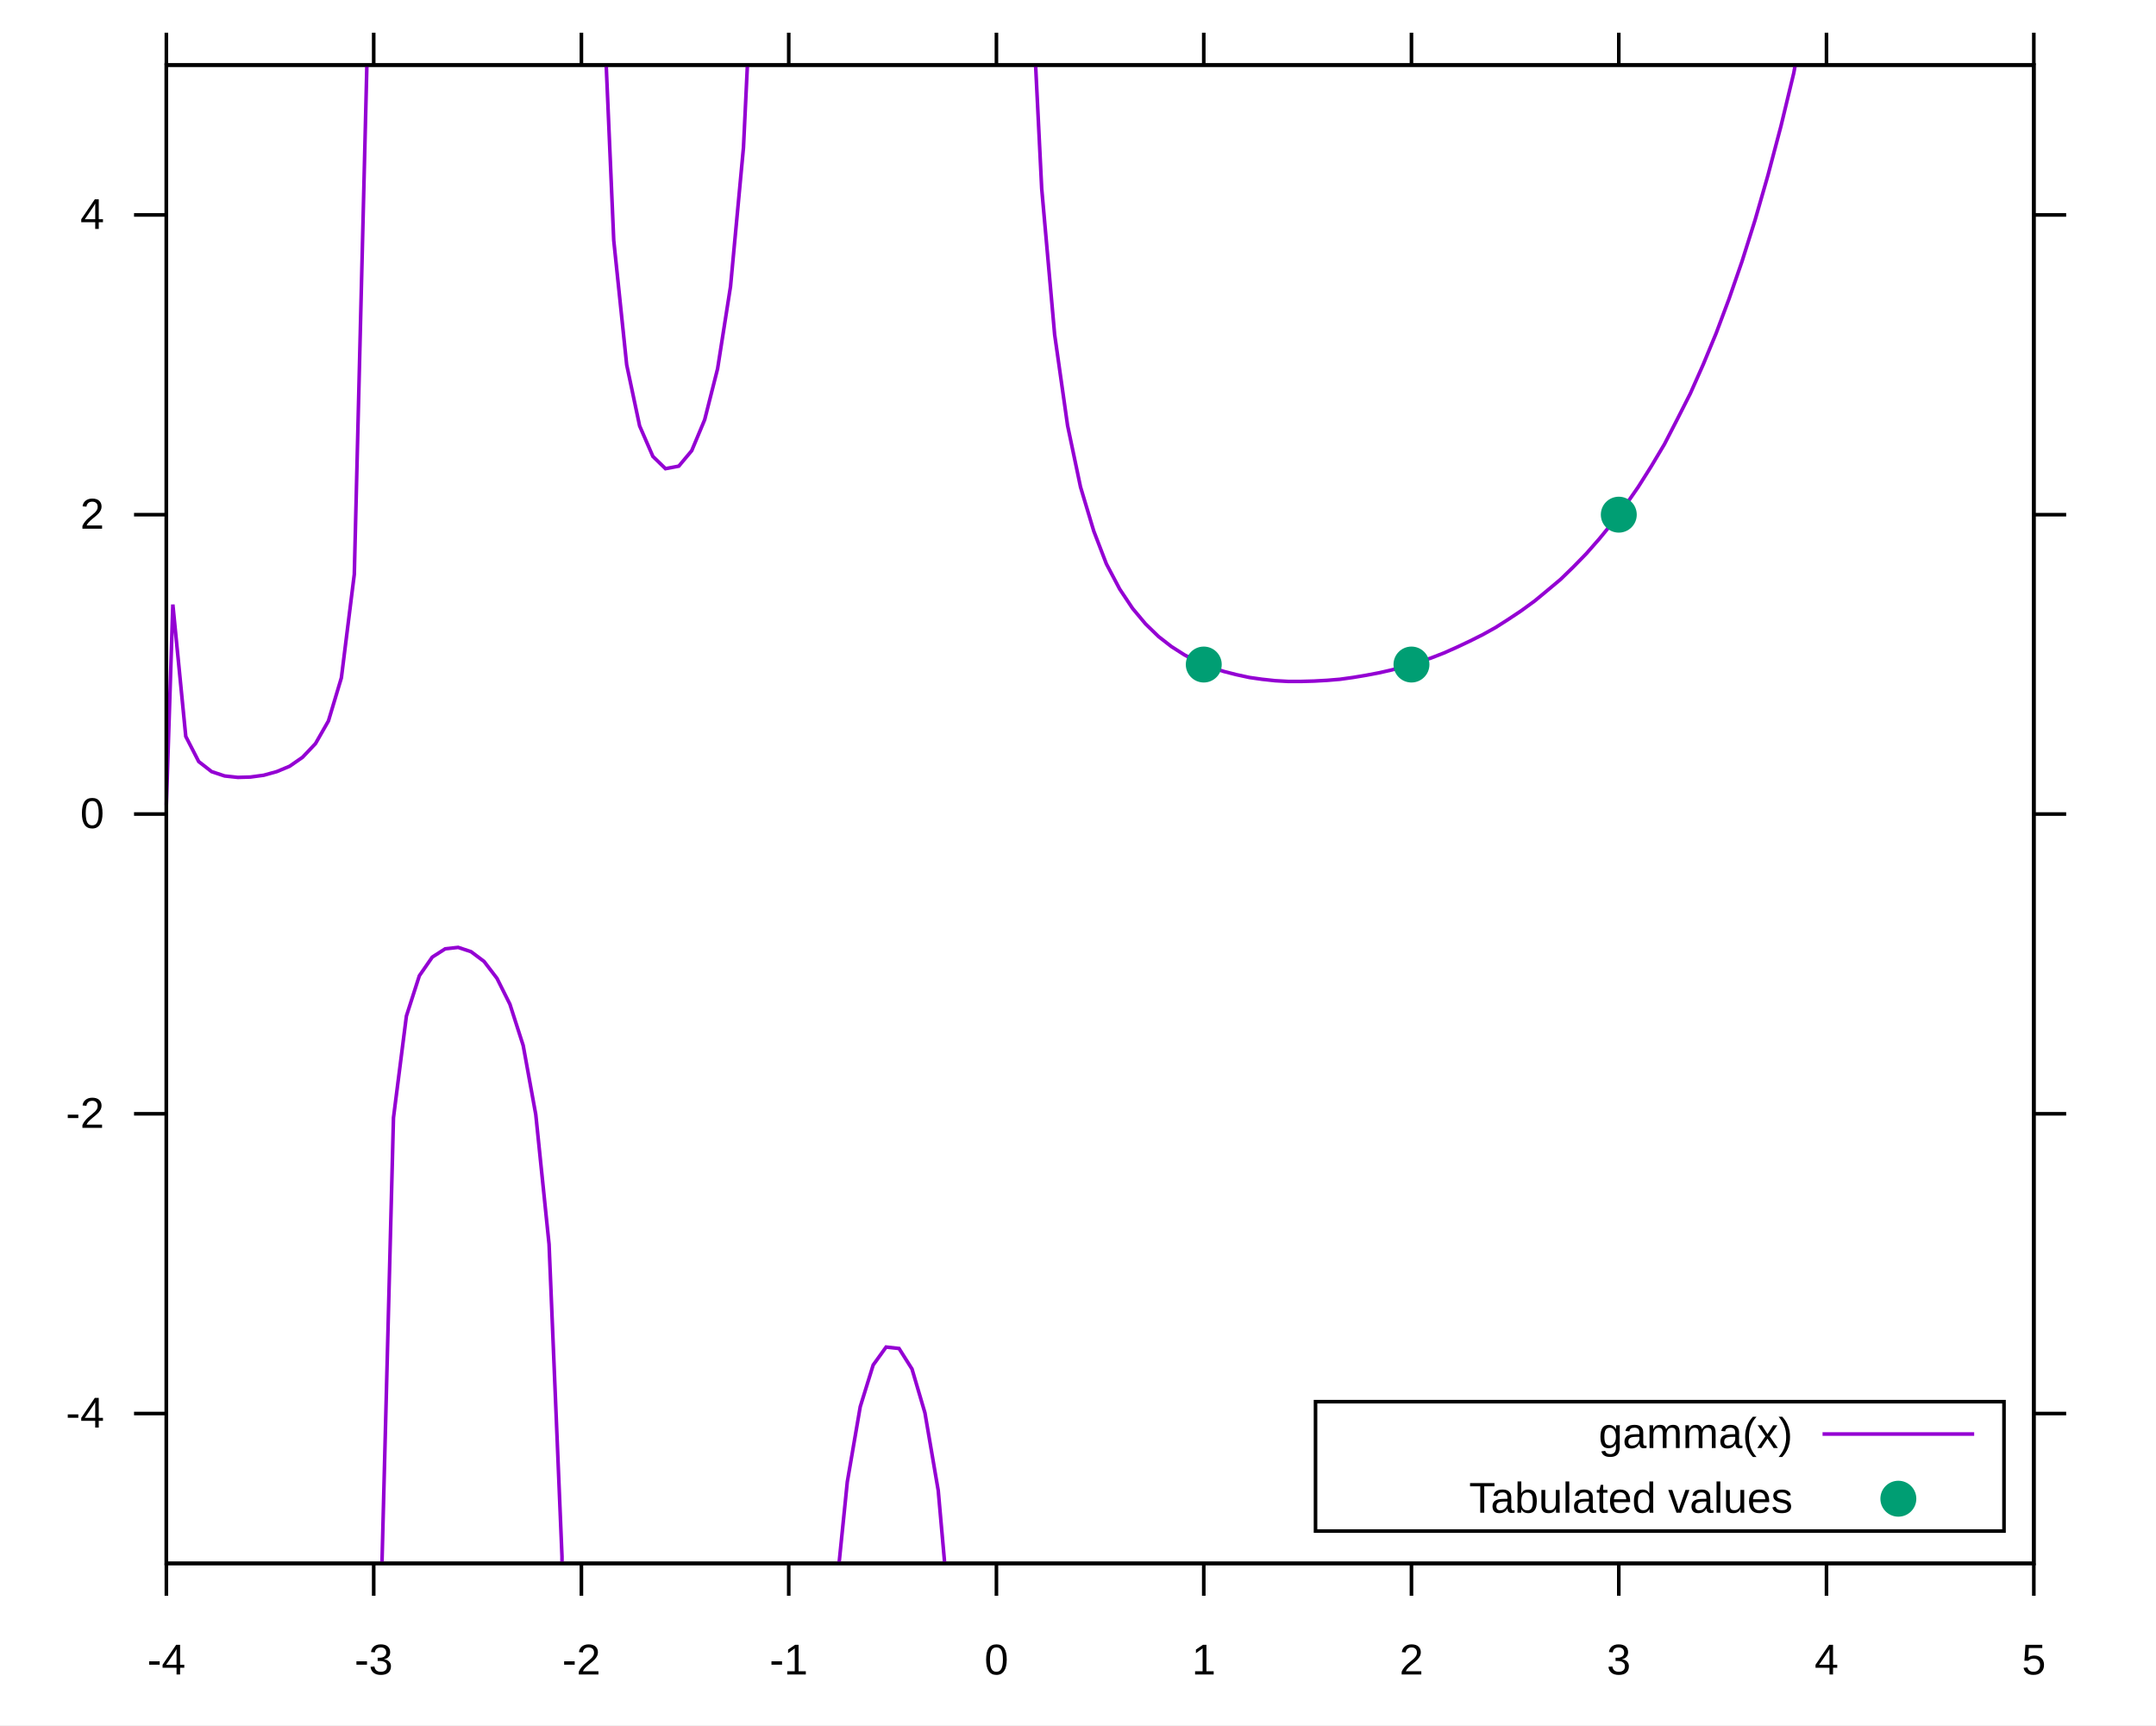
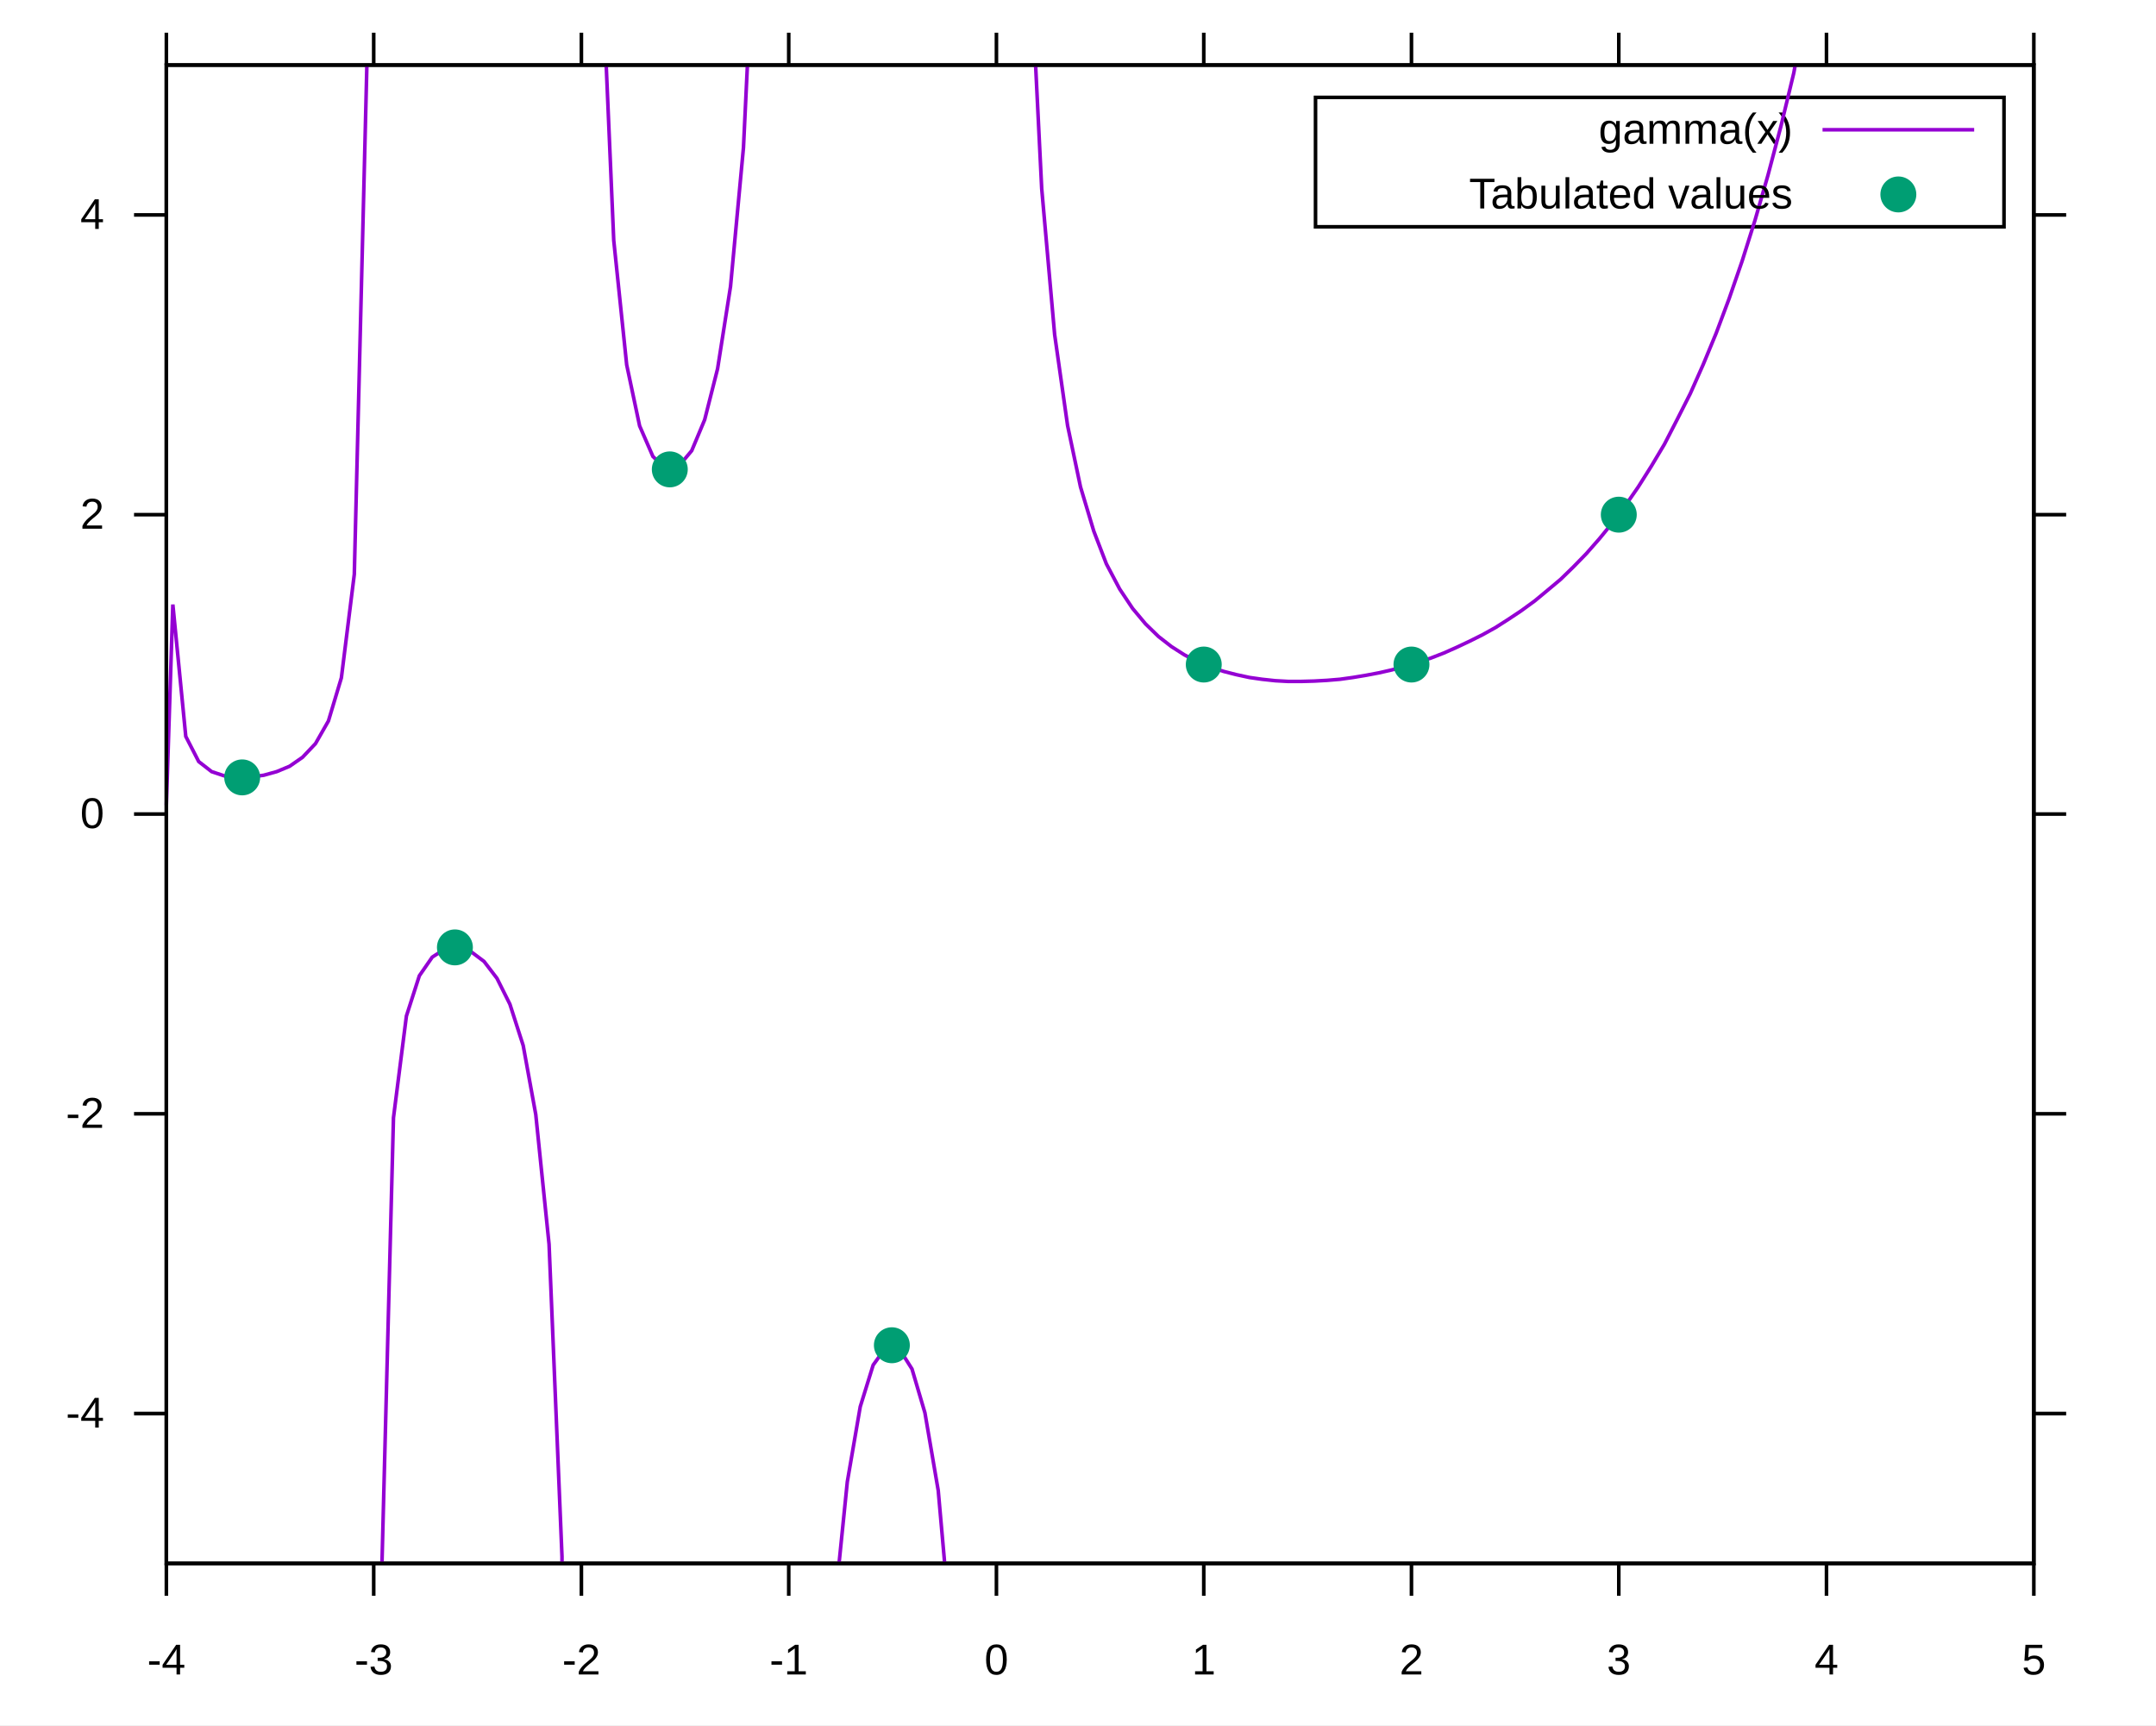
<svg xmlns="http://www.w3.org/2000/svg" xmlns:xlink="http://www.w3.org/1999/xlink" width="600" height="480" viewBox="0 0 600 480">
  <g id="gnuplot_canvas">
    <rect x="0" y="0" width="600" height="480" fill="#ffffff" />
    <defs>
      <circle id="gpDot" r="0.5" stroke-width="0.5" stroke="currentColor" />
      <path id="gpPt0" stroke-width="0.222" stroke="currentColor" d="M-1,0 h2 M0,-1 v2" />
      <path id="gpPt1" stroke-width="0.222" stroke="currentColor" d="M-1,-1 L1,1 M1,-1 L-1,1" />
      <path id="gpPt2" stroke-width="0.222" stroke="currentColor" d="M-1,0 L1,0 M0,-1 L0,1 M-1,-1 L1,1 M-1,1 L1,-1" />
      <rect id="gpPt3" stroke-width="0.222" stroke="currentColor" x="-1" y="-1" width="2" height="2" />
      <rect id="gpPt4" stroke-width="0.222" stroke="currentColor" fill="currentColor" x="-1" y="-1" width="2" height="2" />
      <circle id="gpPt5" stroke-width="0.222" stroke="currentColor" cx="0" cy="0" r="1" />
      <use xlink:href="#gpPt5" id="gpPt6" fill="currentColor" stroke="none" />
      <path id="gpPt7" stroke-width="0.222" stroke="currentColor" d="M0,-1.33 L-1.33,0.67 L1.33,0.67 z" />
      <use xlink:href="#gpPt7" id="gpPt8" fill="currentColor" stroke="none" />
      <use xlink:href="#gpPt7" id="gpPt9" stroke="currentColor" transform="rotate(180)" />
      <use xlink:href="#gpPt9" id="gpPt10" fill="currentColor" stroke="none" />
      <use xlink:href="#gpPt3" id="gpPt11" stroke="currentColor" transform="rotate(45)" />
      <use xlink:href="#gpPt11" id="gpPt12" fill="currentColor" stroke="none" />
      <path id="gpPt13" stroke-width="0.222" stroke="currentColor" d="M0,1.330 L1.265,0.411 L0.782,-1.067 L-0.782,-1.076 L-1.265,0.411 z" />
      <use xlink:href="#gpPt13" id="gpPt14" fill="currentColor" stroke="none" />
      <filter id="textbox" filterUnits="objectBoundingBox" x="0" y="0" height="1" width="1">
        <feFlood flood-color="#FFFFFF" flood-opacity="1" result="bgnd" />
        <feComposite in="SourceGraphic" in2="bgnd" operator="atop" />
      </filter>
      <filter id="greybox" filterUnits="objectBoundingBox" x="0" y="0" height="1" width="1">
        <feFlood flood-color="lightgrey" flood-opacity="1" result="grey" />
        <feComposite in="SourceGraphic" in2="grey" operator="atop" />
      </filter>
    </defs>
    <g fill="none" color="#FFFFFF" stroke="currentColor" stroke-width="1.00" stroke-linecap="butt" stroke-linejoin="miter">
</g>
    <g fill="none" color="black" stroke="currentColor" stroke-width="1.00" stroke-linecap="butt" stroke-linejoin="miter">
      <path stroke="black" d="M46.3,393.3 L37.3,393.3 M566.0,393.3 L575.0,393.3  " />
      <g transform="translate(29.0,397.2)" stroke="none" fill="black" font-family="Arial" font-size="12.00" text-anchor="end">
        <text>
          <tspan font-family="Arial">-4</tspan>
        </text>
      </g>
    </g>
    <g fill="none" color="black" stroke="currentColor" stroke-width="1.00" stroke-linecap="butt" stroke-linejoin="miter">
      <path stroke="black" d="M46.3,309.9 L37.3,309.9 M566.0,309.9 L575.0,309.9  " />
      <g transform="translate(29.0,313.8)" stroke="none" fill="black" font-family="Arial" font-size="12.00" text-anchor="end">
        <text>
          <tspan font-family="Arial">-2</tspan>
        </text>
      </g>
    </g>
    <g fill="none" color="black" stroke="currentColor" stroke-width="1.00" stroke-linecap="butt" stroke-linejoin="miter">
      <path stroke="black" d="M46.3,226.5 L37.3,226.5 M566.0,226.5 L575.0,226.5  " />
      <g transform="translate(29.0,230.4)" stroke="none" fill="black" font-family="Arial" font-size="12.00" text-anchor="end">
        <text>
          <tspan font-family="Arial"> 0</tspan>
        </text>
      </g>
    </g>
    <g fill="none" color="black" stroke="currentColor" stroke-width="1.00" stroke-linecap="butt" stroke-linejoin="miter">
      <path stroke="black" d="M46.3,143.2 L37.3,143.2 M566.0,143.2 L575.0,143.2  " />
      <g transform="translate(29.0,147.1)" stroke="none" fill="black" font-family="Arial" font-size="12.00" text-anchor="end">
        <text>
          <tspan font-family="Arial"> 2</tspan>
        </text>
      </g>
    </g>
    <g fill="none" color="black" stroke="currentColor" stroke-width="1.00" stroke-linecap="butt" stroke-linejoin="miter">
      <path stroke="black" d="M46.3,59.8 L37.3,59.8 M566.0,59.8 L575.0,59.8  " />
      <g transform="translate(29.0,63.7)" stroke="none" fill="black" font-family="Arial" font-size="12.00" text-anchor="end">
        <text>
          <tspan font-family="Arial"> 4</tspan>
        </text>
      </g>
    </g>
    <g fill="none" color="black" stroke="currentColor" stroke-width="1.00" stroke-linecap="butt" stroke-linejoin="miter">
      <path stroke="black" d="M46.3,435.0 L46.3,444.0 M46.3,18.1 L46.3,9.1  " />
      <g transform="translate(46.3,465.9)" stroke="none" fill="black" font-family="Arial" font-size="12.00" text-anchor="middle">
        <text>
          <tspan font-family="Arial">-4</tspan>
        </text>
      </g>
    </g>
    <g fill="none" color="black" stroke="currentColor" stroke-width="1.00" stroke-linecap="butt" stroke-linejoin="miter">
      <path stroke="black" d="M104.0,435.0 L104.0,444.0 M104.0,18.1 L104.0,9.1  " />
      <g transform="translate(104.0,465.9)" stroke="none" fill="black" font-family="Arial" font-size="12.00" text-anchor="middle">
        <text>
          <tspan font-family="Arial">-3</tspan>
        </text>
      </g>
    </g>
    <g fill="none" color="black" stroke="currentColor" stroke-width="1.00" stroke-linecap="butt" stroke-linejoin="miter">
      <path stroke="black" d="M161.8,435.0 L161.8,444.0 M161.8,18.1 L161.8,9.1  " />
      <g transform="translate(161.8,465.9)" stroke="none" fill="black" font-family="Arial" font-size="12.00" text-anchor="middle">
        <text>
          <tspan font-family="Arial">-2</tspan>
        </text>
      </g>
    </g>
    <g fill="none" color="black" stroke="currentColor" stroke-width="1.00" stroke-linecap="butt" stroke-linejoin="miter">
      <path stroke="black" d="M219.5,435.0 L219.5,444.0 M219.5,18.1 L219.5,9.1  " />
      <g transform="translate(219.5,465.9)" stroke="none" fill="black" font-family="Arial" font-size="12.00" text-anchor="middle">
        <text>
          <tspan font-family="Arial">-1</tspan>
        </text>
      </g>
    </g>
    <g fill="none" color="black" stroke="currentColor" stroke-width="1.00" stroke-linecap="butt" stroke-linejoin="miter">
      <path stroke="black" d="M277.3,435.0 L277.3,444.0 M277.3,18.1 L277.3,9.1  " />
      <g transform="translate(277.3,465.9)" stroke="none" fill="black" font-family="Arial" font-size="12.00" text-anchor="middle">
        <text>
          <tspan font-family="Arial"> 0</tspan>
        </text>
      </g>
    </g>
    <g fill="none" color="black" stroke="currentColor" stroke-width="1.00" stroke-linecap="butt" stroke-linejoin="miter">
      <path stroke="black" d="M335.0,435.0 L335.0,444.0 M335.0,18.1 L335.0,9.1  " />
      <g transform="translate(335.0,465.9)" stroke="none" fill="black" font-family="Arial" font-size="12.00" text-anchor="middle">
        <text>
          <tspan font-family="Arial"> 1</tspan>
        </text>
      </g>
    </g>
    <g fill="none" color="black" stroke="currentColor" stroke-width="1.00" stroke-linecap="butt" stroke-linejoin="miter">
      <path stroke="black" d="M392.8,435.0 L392.8,444.0 M392.8,18.1 L392.8,9.1  " />
      <g transform="translate(392.8,465.9)" stroke="none" fill="black" font-family="Arial" font-size="12.00" text-anchor="middle">
        <text>
          <tspan font-family="Arial"> 2</tspan>
        </text>
      </g>
    </g>
    <g fill="none" color="black" stroke="currentColor" stroke-width="1.00" stroke-linecap="butt" stroke-linejoin="miter">
      <path stroke="black" d="M450.5,435.0 L450.5,444.0 M450.5,18.1 L450.5,9.1  " />
      <g transform="translate(450.5,465.9)" stroke="none" fill="black" font-family="Arial" font-size="12.00" text-anchor="middle">
        <text>
          <tspan font-family="Arial"> 3</tspan>
        </text>
      </g>
    </g>
    <g fill="none" color="black" stroke="currentColor" stroke-width="1.00" stroke-linecap="butt" stroke-linejoin="miter">
      <path stroke="black" d="M508.3,435.0 L508.3,444.0 M508.3,18.1 L508.3,9.1  " />
      <g transform="translate(508.3,465.9)" stroke="none" fill="black" font-family="Arial" font-size="12.00" text-anchor="middle">
        <text>
          <tspan font-family="Arial"> 4</tspan>
        </text>
      </g>
    </g>
    <g fill="none" color="black" stroke="currentColor" stroke-width="1.00" stroke-linecap="butt" stroke-linejoin="miter">
      <path stroke="black" d="M566.0,435.0 L566.0,444.0 M566.0,18.1 L566.0,9.1  " />
      <g transform="translate(566.0,465.9)" stroke="none" fill="black" font-family="Arial" font-size="12.00" text-anchor="middle">
        <text>
          <tspan font-family="Arial"> 5</tspan>
        </text>
      </g>
    </g>
    <g fill="none" color="black" stroke="currentColor" stroke-width="1.00" stroke-linecap="butt" stroke-linejoin="miter">
</g>
    <g fill="none" color="black" stroke="currentColor" stroke-width="1.00" stroke-linecap="butt" stroke-linejoin="miter">
      <path stroke="black" d="M46.3,18.1 L46.3,435.0 L566.0,435.0 L566.0,18.1 L46.3,18.1 Z  " />
    </g>
    <g fill="none" color="black" stroke="currentColor" stroke-width="1.00" stroke-linecap="butt" stroke-linejoin="miter">
</g>
    <g fill="none" color="black" stroke="currentColor" stroke-width="1.00" stroke-linecap="butt" stroke-linejoin="miter">
-       <path stroke="black" d="M366.1,426.0 L366.1,390.0 L557.7,390.0 L557.7,426.0 L366.1,426.0 Z  " />
+       <path stroke="black" d="M366.1,63.1 L366.1,27.1 L557.7,27.1 L557.7,63.1 L366.1,63.1 Z  " />
    </g>
    <g id="gnuplot_plot_1">
      <g fill="none" color="black" stroke="currentColor" stroke-width="1.00" stroke-linecap="butt" stroke-linejoin="miter">
-         <g transform="translate(498.9,402.9)" stroke="none" fill="black" font-family="Arial" font-size="12.00" text-anchor="end">
+         <g transform="translate(498.9,40.0)" stroke="none" fill="black" font-family="Arial" font-size="12.00" text-anchor="end">
          <text>
            <tspan font-family="Arial">gamma(x)</tspan>
          </text>
        </g>
      </g>
      <g fill="none" color="black" stroke="currentColor" stroke-width="1.00" stroke-linecap="butt" stroke-linejoin="miter">
-         <path stroke="rgb(148,   0, 211)" d="M507.2,399.0 L549.4,399.0 M46.3,224.0 L48.1,168.2 L51.7,204.9 L55.3,211.9 L58.9,214.7 L62.5,215.9   L66.2,216.3 L69.7,216.2 L73.4,215.7 L77.0,214.7 L80.6,213.2 L84.2,210.7 L87.8,206.9 L91.4,200.6   L95.0,188.6 L98.6,159.8 L102.1,18.1 M106.3,435.0 L109.5,311.0 L113.1,282.7 L116.7,271.5 L120.3,266.3   L123.9,264.0 L127.5,263.6 L131.1,264.8 L134.7,267.5 L138.3,272.2 L141.9,279.4 L145.6,290.9 L149.1,310.1   L152.8,346.2 L156.4,433.1 L156.4,435.0 M168.7,18.1 L170.8,66.9 L174.4,101.5 L178.0,118.5 L181.7,127.0   L185.2,130.4 L188.9,129.7 L192.5,125.4 L196.1,116.8 L199.7,102.6 L203.3,79.7 L206.9,41.1 L208.0,18.1   M233.5,435.0 L235.8,412.3 L239.4,391.4 L243.0,379.8 L246.6,374.8 L250.2,375.2 L253.8,380.9 L257.4,393.1   L261.1,414.7 L262.9,435.0 M288.2,18.1 L289.9,52.5 L293.5,93.1 L297.1,118.4 L300.7,135.5 L304.4,147.8   L307.9,156.9 L311.6,163.9 L315.2,169.3 L318.8,173.6 L322.4,177.1 L326.0,179.9 L329.6,182.2 L333.2,184.1   L336.8,185.6 L340.5,186.8 L344.0,187.7 L347.7,188.5 L351.2,189.0 L354.9,189.4 L358.5,189.6 L362.1,189.6   L365.7,189.5 L369.3,189.3 L372.9,189.0 L376.5,188.5 L380.1,187.9 L383.8,187.2 L387.3,186.4 L391.0,185.4   L394.6,184.3 L398.2,183.1 L401.8,181.7 L405.4,180.1 L409.0,178.4 L412.6,176.6 L416.2,174.6 L419.8,172.3   L423.4,169.9 L427.1,167.2 L430.6,164.3 L434.3,161.2 L437.9,157.7 L441.5,154.0 L445.1,149.9 L448.7,145.5   L452.3,140.7 L455.9,135.5 L459.5,129.8 L463.2,123.6 L466.7,116.8 L470.4,109.5 L474.0,101.4 L477.6,92.7   L481.2,83.1 L484.8,72.7 L488.4,61.3 L492.0,48.8 L495.6,35.2 L499.2,20.3 L499.6,18.1  " />
+         <path stroke="rgb(148,   0, 211)" d="M507.2,36.1 L549.4,36.1 M46.3,224.0 L48.1,168.2 L51.7,204.9 L55.3,211.9 L58.9,214.7 L62.5,215.9   L66.2,216.3 L69.7,216.2 L73.4,215.7 L77.0,214.7 L80.6,213.2 L84.2,210.7 L87.8,206.9 L91.4,200.6   L95.0,188.6 L98.6,159.8 L102.1,18.1 M106.3,435.0 L109.5,311.0 L113.1,282.7 L116.7,271.5 L120.3,266.3   L123.9,264.0 L127.5,263.6 L131.1,264.8 L134.7,267.5 L138.3,272.2 L141.9,279.4 L145.6,290.9 L149.1,310.1   L152.8,346.2 L156.4,433.1 L156.4,435.0 M168.7,18.1 L170.8,66.9 L174.4,101.5 L178.0,118.5 L181.7,127.0   L185.2,130.4 L188.9,129.7 L192.5,125.4 L196.1,116.8 L199.7,102.6 L203.3,79.7 L206.9,41.1 L208.0,18.1   M233.5,435.0 L235.8,412.3 L239.4,391.4 L243.0,379.8 L246.6,374.8 L250.2,375.2 L253.8,380.9 L257.4,393.1   L261.1,414.7 L262.9,435.0 M288.2,18.1 L289.9,52.5 L293.5,93.1 L297.1,118.4 L300.7,135.5 L304.4,147.8   L307.9,156.9 L311.6,163.9 L315.2,169.3 L318.8,173.6 L322.4,177.1 L326.0,179.9 L329.6,182.2 L333.2,184.1   L336.8,185.6 L340.5,186.8 L344.0,187.7 L347.7,188.5 L351.2,189.0 L354.9,189.4 L358.5,189.6 L362.1,189.6   L365.7,189.5 L369.3,189.3 L372.9,189.0 L376.5,188.5 L380.1,187.9 L383.8,187.2 L387.3,186.4 L391.0,185.4   L394.6,184.3 L398.2,183.1 L401.8,181.7 L405.4,180.1 L409.0,178.4 L412.6,176.6 L416.2,174.6 L419.8,172.3   L423.4,169.9 L427.1,167.2 L430.6,164.3 L434.3,161.2 L437.9,157.7 L441.5,154.0 L445.1,149.9 L448.7,145.5   L452.3,140.7 L455.9,135.5 L459.5,129.8 L463.2,123.6 L466.7,116.8 L470.4,109.5 L474.0,101.4 L477.6,92.7   L481.2,83.1 L484.8,72.7 L488.4,61.3 L492.0,48.8 L495.6,35.2 L499.2,20.3 L499.6,18.1  " />
      </g>
    </g>
    <g id="gnuplot_plot_2">
      <g fill="none" color="black" stroke="currentColor" stroke-width="1.00" stroke-linecap="butt" stroke-linejoin="miter">
-         <g transform="translate(498.9,420.9)" stroke="none" fill="black" font-family="Arial" font-size="12.00" text-anchor="end">
+         <g transform="translate(498.9,58.0)" stroke="none" fill="black" font-family="Arial" font-size="12.00" text-anchor="end">
          <text>
            <tspan font-family="Arial">Tabulated values</tspan>
          </text>
        </g>
      </g>
      <g fill="none" color="black" stroke="currentColor" stroke-width="1.00" stroke-linecap="butt" stroke-linejoin="miter">
+         <use xlink:href="#gpPt6" transform="translate(248.2,374.3) scale(4.50)" color="rgb(  0, 158, 115)" />
+         <use xlink:href="#gpPt6" transform="translate(186.4,130.6) scale(4.50)" color="rgb(  0, 158, 115)" />
+         <use xlink:href="#gpPt6" transform="translate(126.6,263.6) scale(4.50)" color="rgb(  0, 158, 115)" />
+         <use xlink:href="#gpPt6" transform="translate(67.4,216.3) scale(4.50)" color="rgb(  0, 158, 115)" />
        <use xlink:href="#gpPt6" transform="translate(335.0,184.9) scale(4.50)" color="rgb(  0, 158, 115)" />
        <use xlink:href="#gpPt6" transform="translate(392.8,184.9) scale(4.50)" color="rgb(  0, 158, 115)" />
        <use xlink:href="#gpPt6" transform="translate(450.5,143.2) scale(4.50)" color="rgb(  0, 158, 115)" />
-         <use xlink:href="#gpPt6" transform="translate(528.3,417.0) scale(4.50)" color="rgb(  0, 158, 115)" />
+         <use xlink:href="#gpPt6" transform="translate(528.3,54.1) scale(4.50)" color="rgb(  0, 158, 115)" />
      </g>
    </g>
    <g fill="none" color="#FFFFFF" stroke="rgb(  0, 158, 115)" stroke-width="2.00" stroke-linecap="butt" stroke-linejoin="miter">
</g>
    <g fill="none" color="black" stroke="currentColor" stroke-width="2.00" stroke-linecap="butt" stroke-linejoin="miter">
</g>
    <g fill="none" color="black" stroke="black" stroke-width="1.00" stroke-linecap="butt" stroke-linejoin="miter">
</g>
    <g fill="none" color="black" stroke="currentColor" stroke-width="1.00" stroke-linecap="butt" stroke-linejoin="miter">
      <path stroke="black" d="M46.3,18.1 L46.3,435.0 L566.0,435.0 L566.0,18.1 L46.3,18.1 Z  " />
    </g>
    <g fill="none" color="black" stroke="currentColor" stroke-width="1.00" stroke-linecap="butt" stroke-linejoin="miter">
</g>
  </g>
</svg>
